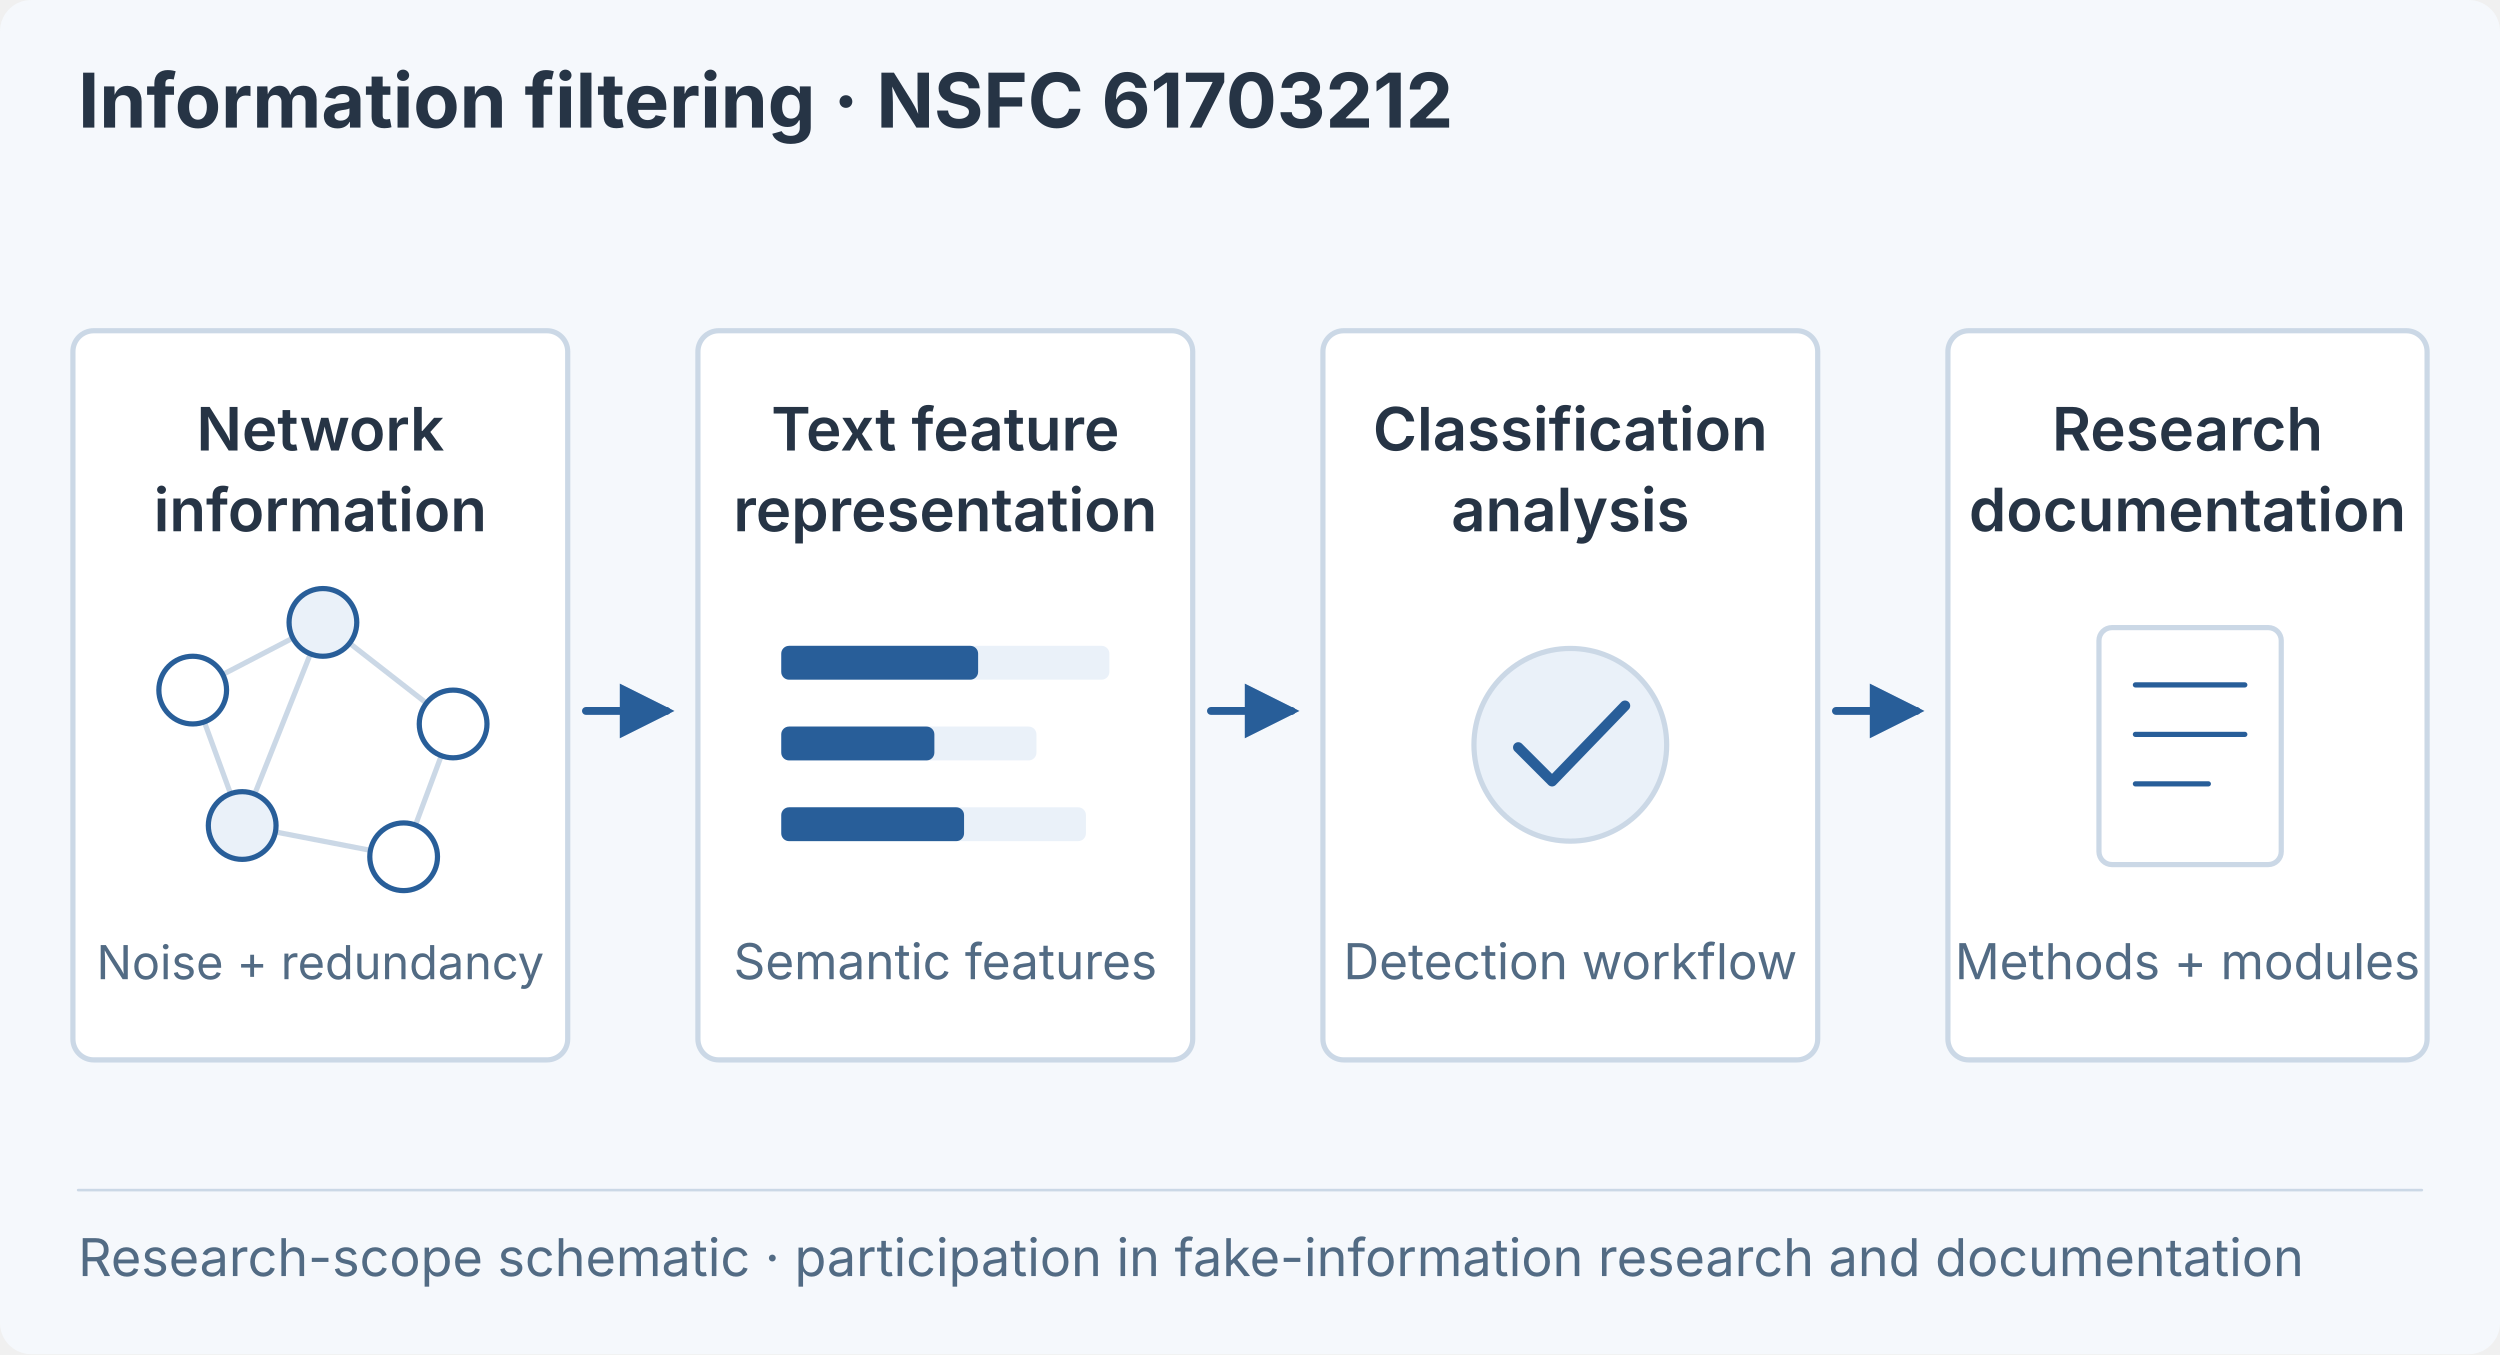
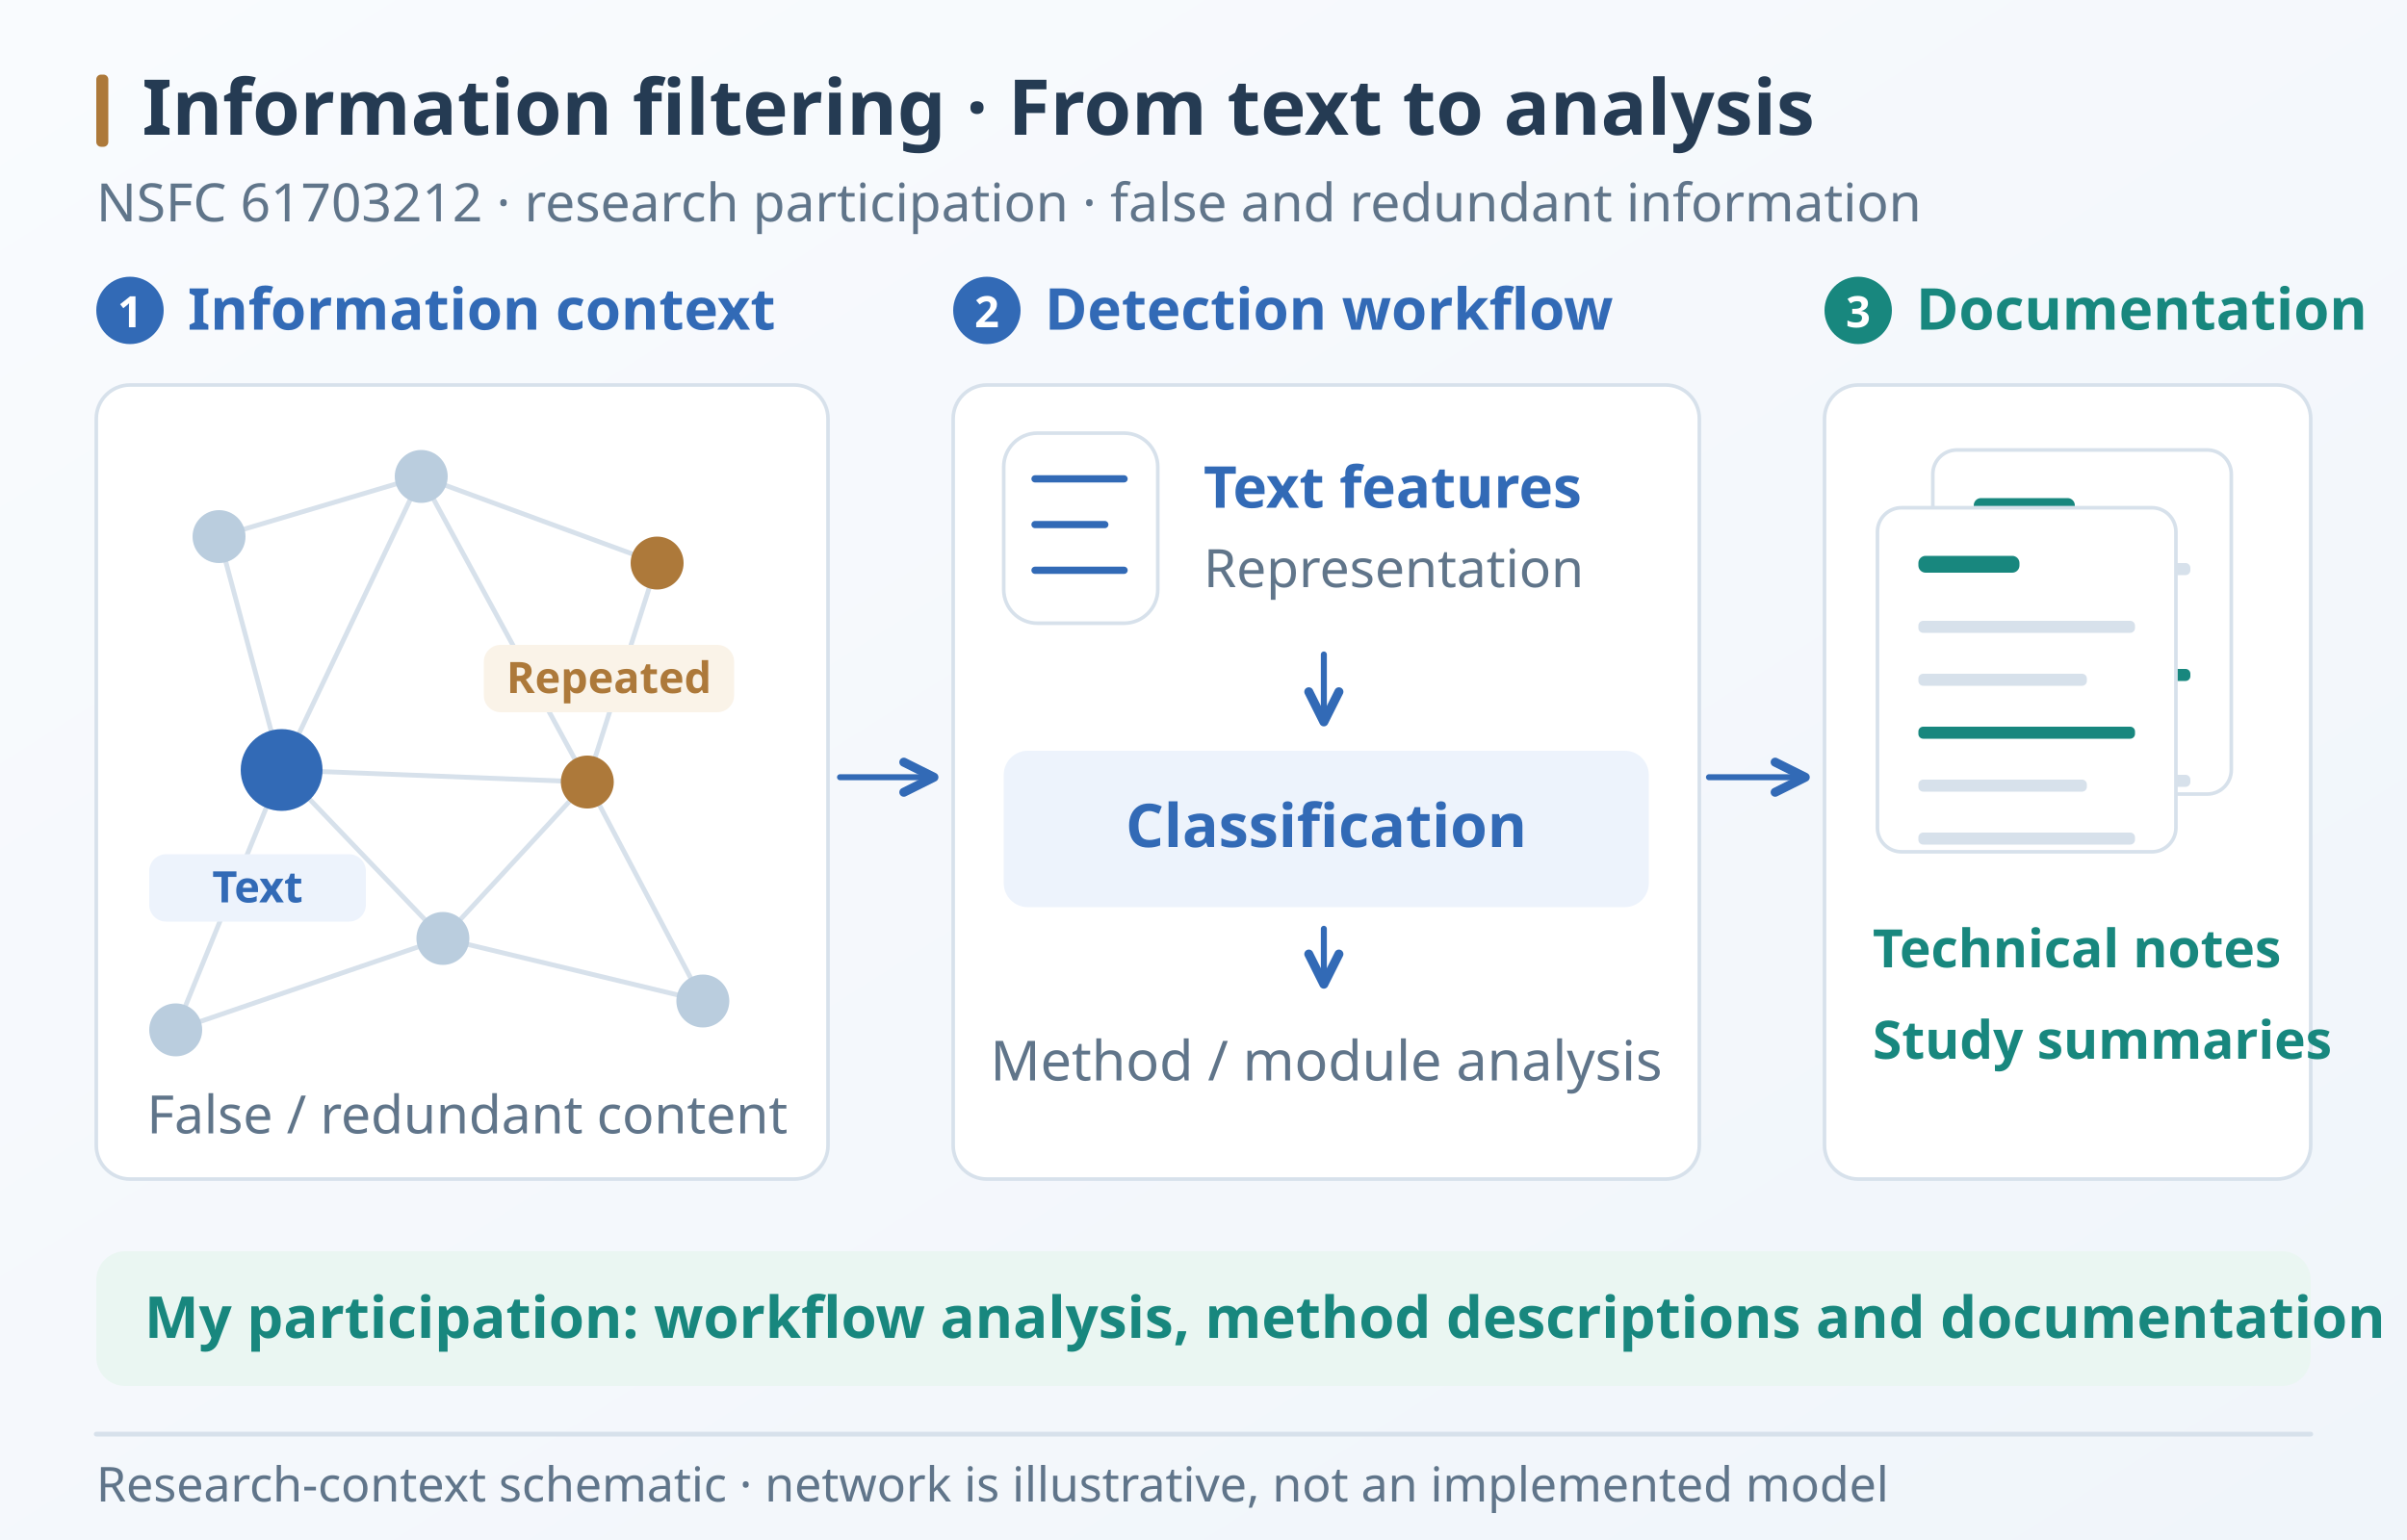
- <svg xmlns="http://www.w3.org/2000/svg" width="960" height="520" viewBox="0 0 960 520" role="img" aria-labelledby="title desc" lang="en">
+ <svg xmlns="http://www.w3.org/2000/svg" width="1000" height="640" viewBox="0 0 1000 640" role="img" aria-labelledby="title desc" lang="en">
  <defs>
-     <marker id="arrow" markerWidth="7" markerHeight="7" refX="6" refY="3.5" orient="auto">
-       <path d="M0,0 L7,3.5 L0,7 Z" fill="#285e99" />
+     <marker id="arrow" markerWidth="7" markerHeight="7" refX="6" refY="3.5" orient="auto-start-reverse">
+       <path d="M1 1 L6 3.5 L1 6" fill="none" stroke="context-stroke" stroke-width="1.5" stroke-linecap="round" stroke-linejoin="round" />
    </marker>
+     <linearGradient id="bg" x2="1" y2="1">
+       <stop stop-color="#f9fbfe" />
+       <stop offset="1" stop-color="#f0f5fa" />
+     </linearGradient>
  </defs>
-   <rect width="960" height="520" rx="12" fill="#f5f8fc" />
-   <g font-family="Inter, Segoe UI, Microsoft YaHei, PingFang SC, Noto Sans CJK SC, sans-serif">
-     <text x="30" y="49" font-size="29" font-weight="650" fill="#263445" text-anchor="start">Information filtering · NSFC 61703212</text>
-     <rect x="28" y="127" width="190" height="280" rx="8" fill="#ffffff" stroke="#cbd8e6" stroke-width="2" />
-     <text x="123.0" y="173" font-size="23" font-weight="600" fill="#263445" text-anchor="middle">Network</text>
-     <text x="123.0" y="204" font-size="23" font-weight="600" fill="#263445" text-anchor="middle">information</text>
-     <path d="M225 273 H256" fill="none" stroke="#285e99" stroke-width="3" stroke-linecap="round" stroke-linejoin="round" marker-end="url(#arrow)" />
-     <rect x="268" y="127" width="190" height="280" rx="8" fill="#ffffff" stroke="#cbd8e6" stroke-width="2" />
-     <text x="363.0" y="173" font-size="23" font-weight="600" fill="#263445" text-anchor="middle">Text feature</text>
-     <text x="363.0" y="204" font-size="23" font-weight="600" fill="#263445" text-anchor="middle">representation</text>
-     <path d="M465 273 H496" fill="none" stroke="#285e99" stroke-width="3" stroke-linecap="round" stroke-linejoin="round" marker-end="url(#arrow)" />
-     <rect x="508" y="127" width="190" height="280" rx="8" fill="#ffffff" stroke="#cbd8e6" stroke-width="2" />
-     <text x="603.0" y="173" font-size="23" font-weight="600" fill="#263445" text-anchor="middle">Classification</text>
-     <text x="603.0" y="204" font-size="23" font-weight="600" fill="#263445" text-anchor="middle">analysis</text>
-     <path d="M705 273 H736" fill="none" stroke="#285e99" stroke-width="3" stroke-linecap="round" stroke-linejoin="round" marker-end="url(#arrow)" />
-     <rect x="748" y="127" width="184" height="280" rx="8" fill="#ffffff" stroke="#cbd8e6" stroke-width="2" />
-     <text x="840.0" y="173" font-size="23" font-weight="600" fill="#263445" text-anchor="middle">Research</text>
-     <text x="840.0" y="204" font-size="23" font-weight="600" fill="#263445" text-anchor="middle">documentation</text>
-     <path d="M74 265 L124 239" fill="none" stroke="#cbd8e6" stroke-width="2" stroke-linecap="round" stroke-linejoin="round" />
-     <path d="M124 239 L174 278" fill="none" stroke="#cbd8e6" stroke-width="2" stroke-linecap="round" stroke-linejoin="round" />
-     <path d="M74 265 L93 317" fill="none" stroke="#cbd8e6" stroke-width="2" stroke-linecap="round" stroke-linejoin="round" />
-     <path d="M124 239 L93 317" fill="none" stroke="#cbd8e6" stroke-width="2" stroke-linecap="round" stroke-linejoin="round" />
-     <path d="M174 278 L155 329" fill="none" stroke="#cbd8e6" stroke-width="2" stroke-linecap="round" stroke-linejoin="round" />
-     <path d="M93 317 L155 329" fill="none" stroke="#cbd8e6" stroke-width="2" stroke-linecap="round" stroke-linejoin="round" />
-     <circle cx="74" cy="265" r="13" fill="#ffffff" stroke="#285e99" stroke-width="2" />
-     <circle cx="124" cy="239" r="13" fill="#eaf1f9" stroke="#285e99" stroke-width="2" />
-     <circle cx="174" cy="278" r="13" fill="#ffffff" stroke="#285e99" stroke-width="2" />
-     <circle cx="93" cy="317" r="13" fill="#eaf1f9" stroke="#285e99" stroke-width="2" />
-     <circle cx="155" cy="329" r="13" fill="#ffffff" stroke="#285e99" stroke-width="2" />
-     <text x="123" y="376" font-size="18" font-weight="400" fill="#526b84" text-anchor="middle">Noise + redundancy</text>
-     <rect x="300" y="248" width="126" height="13" rx="3" fill="#eaf1f9" stroke="none" stroke-width="2" />
-     <rect x="300" y="248" width="75.6" height="13" rx="3" fill="#285e99" stroke="none" stroke-width="2" />
-     <rect x="300" y="279" width="98" height="13" rx="3" fill="#eaf1f9" stroke="none" stroke-width="2" />
-     <rect x="300" y="279" width="58.8" height="13" rx="3" fill="#285e99" stroke="none" stroke-width="2" />
-     <rect x="300" y="310" width="117" height="13" rx="3" fill="#eaf1f9" stroke="none" stroke-width="2" />
-     <rect x="300" y="310" width="70.2" height="13" rx="3" fill="#285e99" stroke="none" stroke-width="2" />
-     <text x="363" y="376" font-size="19" font-weight="400" fill="#526b84" text-anchor="middle">Semantic features</text>
-     <circle cx="603" cy="286" r="37" fill="#eaf1f9" stroke="#cbd8e6" stroke-width="2" />
-     <path d="M583 287 L596 300 L624 271" fill="none" stroke="#285e99" stroke-width="4" stroke-linecap="round" stroke-linejoin="round" />
-     <text x="603" y="376" font-size="19" font-weight="400" fill="#526b84" text-anchor="middle">Detection workflow</text>
-     <rect x="806" y="241" width="70" height="91" rx="5" fill="#ffffff" stroke="#cbd8e6" stroke-width="2" />
-     <path d="M820 263 h42" fill="none" stroke="#285e99" stroke-width="2" stroke-linecap="round" stroke-linejoin="round" />
-     <path d="M820 282 h42" fill="none" stroke="#285e99" stroke-width="2" stroke-linecap="round" stroke-linejoin="round" />
-     <path d="M820 301 h28" fill="none" stroke="#285e99" stroke-width="2" stroke-linecap="round" stroke-linejoin="round" />
-     <text x="840" y="376" font-size="19" font-weight="400" fill="#526b84" text-anchor="middle">Methods + modules</text>
-     <path d="M30 457 H930" fill="none" stroke="#cbd8e6" stroke-width="1" stroke-linecap="round" stroke-linejoin="round" />
-     <text x="30" y="490" font-size="20" font-weight="400" fill="#526b84" text-anchor="start">Research-scope schematic · participation in fake-information research and documentation</text>
+   <rect width="1000" height="640" fill="url(#bg)" />
+   <g font-family="Segoe UI, Microsoft YaHei, PingFang SC, sans-serif">
+     <rect x="40" y="31" width="5" height="30" rx="2" fill="#ad793a" stroke="none" stroke-width="1.5" />
+     <text x="59" y="56" font-size="32" fill="#253b53" font-weight="650" text-anchor="start">Information filtering · From text to analysis</text>
+     <text x="40" y="92" font-size="22" fill="#60758a" font-weight="500" text-anchor="start">NSFC 61703212 · research participation · false and redundant information</text>
+     <circle cx="54" cy="129" r="14" fill="#326ab6" stroke="none" stroke-width="2" />
+     <text x="54" y="136" font-size="18" fill="#fff" font-weight="650" text-anchor="middle">1</text>
+     <text x="78" y="137" font-size="24" fill="#326ab6" font-weight="650" text-anchor="start">Information context</text>
+     <circle cx="410" cy="129" r="14" fill="#326ab6" stroke="none" stroke-width="2" />
+     <text x="410" y="136" font-size="18" fill="#fff" font-weight="650" text-anchor="middle">2</text>
+     <text x="434" y="137" font-size="24" fill="#326ab6" font-weight="650" text-anchor="start">Detection workflow</text>
+     <circle cx="772" cy="129" r="14" fill="#18877e" stroke="none" stroke-width="2" />
+     <text x="772" y="136" font-size="18" fill="#fff" font-weight="650" text-anchor="middle">3</text>
+     <text x="796" y="137" font-size="24" fill="#18877e" font-weight="650" text-anchor="start">Documentation</text>
+     <rect x="40" y="160" width="304" height="330" rx="14" fill="#fff" stroke="#d7e1eb" stroke-width="1.5" />
+     <path d="M91 223 L175 198" fill="none" stroke="#d7e1eb" stroke-width="2" stroke-linecap="round" stroke-linejoin="round" />
+     <path d="M175 198 L273 234" fill="none" stroke="#d7e1eb" stroke-width="2" stroke-linecap="round" stroke-linejoin="round" />
+     <path d="M91 223 L117 320" fill="none" stroke="#d7e1eb" stroke-width="2" stroke-linecap="round" stroke-linejoin="round" />
+     <path d="M175 198 L117 320" fill="none" stroke="#d7e1eb" stroke-width="2" stroke-linecap="round" stroke-linejoin="round" />
+     <path d="M175 198 L244 325" fill="none" stroke="#d7e1eb" stroke-width="2" stroke-linecap="round" stroke-linejoin="round" />
+     <path d="M273 234 L244 325" fill="none" stroke="#d7e1eb" stroke-width="2" stroke-linecap="round" stroke-linejoin="round" />
+     <path d="M117 320 L244 325" fill="none" stroke="#d7e1eb" stroke-width="2" stroke-linecap="round" stroke-linejoin="round" />
+     <path d="M117 320 L184 390" fill="none" stroke="#d7e1eb" stroke-width="2" stroke-linecap="round" stroke-linejoin="round" />
+     <path d="M244 325 L184 390" fill="none" stroke="#d7e1eb" stroke-width="2" stroke-linecap="round" stroke-linejoin="round" />
+     <path d="M244 325 L292 416" fill="none" stroke="#d7e1eb" stroke-width="2" stroke-linecap="round" stroke-linejoin="round" />
+     <path d="M184 390 L292 416" fill="none" stroke="#d7e1eb" stroke-width="2" stroke-linecap="round" stroke-linejoin="round" />
+     <path d="M184 390 L73 428" fill="none" stroke="#d7e1eb" stroke-width="2" stroke-linecap="round" stroke-linejoin="round" />
+     <path d="M117 320 L73 428" fill="none" stroke="#d7e1eb" stroke-width="2" stroke-linecap="round" stroke-linejoin="round" />
+     <circle cx="91" cy="223" r="11" fill="#bacdde" stroke="none" stroke-width="2" />
+     <circle cx="175" cy="198" r="11" fill="#bacdde" stroke="none" stroke-width="2" />
+     <circle cx="273" cy="234" r="11" fill="#ad793a" stroke="none" stroke-width="2" />
+     <circle cx="117" cy="320" r="17" fill="#326ab6" stroke="none" stroke-width="2" />
+     <circle cx="244" cy="325" r="11" fill="#ad793a" stroke="none" stroke-width="2" />
+     <circle cx="184" cy="390" r="11" fill="#bacdde" stroke="none" stroke-width="2" />
+     <circle cx="292" cy="416" r="11" fill="#bacdde" stroke="none" stroke-width="2" />
+     <circle cx="73" cy="428" r="11" fill="#bacdde" stroke="none" stroke-width="2" />
+     <rect x="201" y="268" width="104" height="28" rx="7" fill="#faf3e8" stroke="none" stroke-width="1.5" />
+     <text x="253" y="288" font-size="18" fill="#ad793a" font-weight="600" text-anchor="middle">Repeated</text>
+     <rect x="62" y="355" width="90" height="28" rx="7" fill="#edf3fc" stroke="none" stroke-width="1.5" />
+     <text x="107" y="375" font-size="18" fill="#326ab6" font-weight="600" text-anchor="middle">Text</text>
+     <text x="61" y="471" font-size="22" fill="#60758a" font-weight="500" text-anchor="start">False / redundant content</text>
+     <rect x="396" y="160" width="310" height="330" rx="14" fill="#fff" stroke="#d7e1eb" stroke-width="1.5" />
+     <rect x="417" y="180" width="64" height="79" rx="14" fill="#fff" stroke="#d7e1eb" stroke-width="1.5" />
+     <path d="M430 199 H467 M430 218 H459 M430 237 H467" fill="none" stroke="#326ab6" stroke-width="3" stroke-linecap="round" stroke-linejoin="round" />
+     <text x="500" y="211" font-size="24" fill="#326ab6" font-weight="650" text-anchor="start">Text features</text>
+     <text x="500" y="244" font-size="22" fill="#60758a" font-weight="500" text-anchor="start">Representation</text>
+     <path d="M550 272 V300" fill="none" stroke="#326ab6" stroke-width="2.5" stroke-linecap="round" stroke-linejoin="round" marker-end="url(#arrow)" />
+     <rect x="417" y="312" width="268" height="65" rx="10" fill="#edf3fc" stroke="none" stroke-width="1.5" />
+     <text x="551" y="352" font-size="25" fill="#326ab6" font-weight="650" text-anchor="middle">Classification</text>
+     <path d="M550 386 V409" fill="none" stroke="#326ab6" stroke-width="2.5" stroke-linecap="round" stroke-linejoin="round" marker-end="url(#arrow)" />
+     <text x="551" y="449" font-size="23" fill="#60758a" font-weight="500" text-anchor="middle">Method / module analysis</text>
+     <path d="M349 323 H388" fill="none" stroke="#326ab6" stroke-width="2.5" stroke-linecap="round" stroke-linejoin="round" marker-end="url(#arrow)" />
+     <path d="M710 323 H750" fill="none" stroke="#326ab6" stroke-width="2.5" stroke-linecap="round" stroke-linejoin="round" marker-end="url(#arrow)" />
+     <rect x="758" y="160" width="202" height="330" rx="14" fill="#fff" stroke="#d7e1eb" stroke-width="1.5" />
+     <rect x="803" y="187" width="124" height="143" rx="10" fill="#fff" stroke="#d7e1eb" stroke-width="1.5" />
+     <rect x="820" y="207" width="42" height="7" rx="3" fill="#18877e" stroke="none" stroke-width="1.5" />
+     <rect x="820" y="234" width="90" height="5" rx="2" fill="#d7e1eb" stroke="none" stroke-width="1.5" />
+     <rect x="820" y="256" width="70" height="5" rx="2" fill="#d7e1eb" stroke="none" stroke-width="1.5" />
+     <rect x="820" y="278" width="90" height="5" rx="2" fill="#18877e" stroke="none" stroke-width="1.5" />
+     <rect x="820" y="300" width="70" height="5" rx="2" fill="#d7e1eb" stroke="none" stroke-width="1.5" />
+     <rect x="820" y="322" width="90" height="5" rx="2" fill="#d7e1eb" stroke="none" stroke-width="1.5" />
+     <rect x="780" y="211" width="124" height="143" rx="10" fill="#fff" stroke="#d7e1eb" stroke-width="1.5" />
+     <rect x="797" y="231" width="42" height="7" rx="3" fill="#18877e" stroke="none" stroke-width="1.5" />
+     <rect x="797" y="258" width="90" height="5" rx="2" fill="#d7e1eb" stroke="none" stroke-width="1.5" />
+     <rect x="797" y="280" width="70" height="5" rx="2" fill="#d7e1eb" stroke="none" stroke-width="1.5" />
+     <rect x="797" y="302" width="90" height="5" rx="2" fill="#18877e" stroke="none" stroke-width="1.5" />
+     <rect x="797" y="324" width="70" height="5" rx="2" fill="#d7e1eb" stroke="none" stroke-width="1.5" />
+     <rect x="797" y="346" width="90" height="5" rx="2" fill="#d7e1eb" stroke="none" stroke-width="1.5" />
+     <text x="778" y="402" font-size="22" fill="#18877e" font-weight="600" text-anchor="start">Technical notes</text>
+     <text x="778" y="440" font-size="22" fill="#18877e" font-weight="600" text-anchor="start">Study summaries</text>
+     <rect x="40" y="520" width="920" height="56" rx="12" fill="#eaf6f2" stroke="none" stroke-width="1.5" />
+     <text x="60" y="556" font-size="24" fill="#18877e" font-weight="550" text-anchor="start">My participation: workflow analysis, method descriptions and documentation</text>
+     <path d="M40 596 H960" fill="none" stroke="#d7e1eb" stroke-width="2" stroke-linecap="round" stroke-linejoin="round" />
+     <text x="40" y="624" font-size="20" fill="#60758a" font-weight="500" text-anchor="start">Research-context schematic · network is illustrative, not an implemented model</text>
  </g>
</svg>
